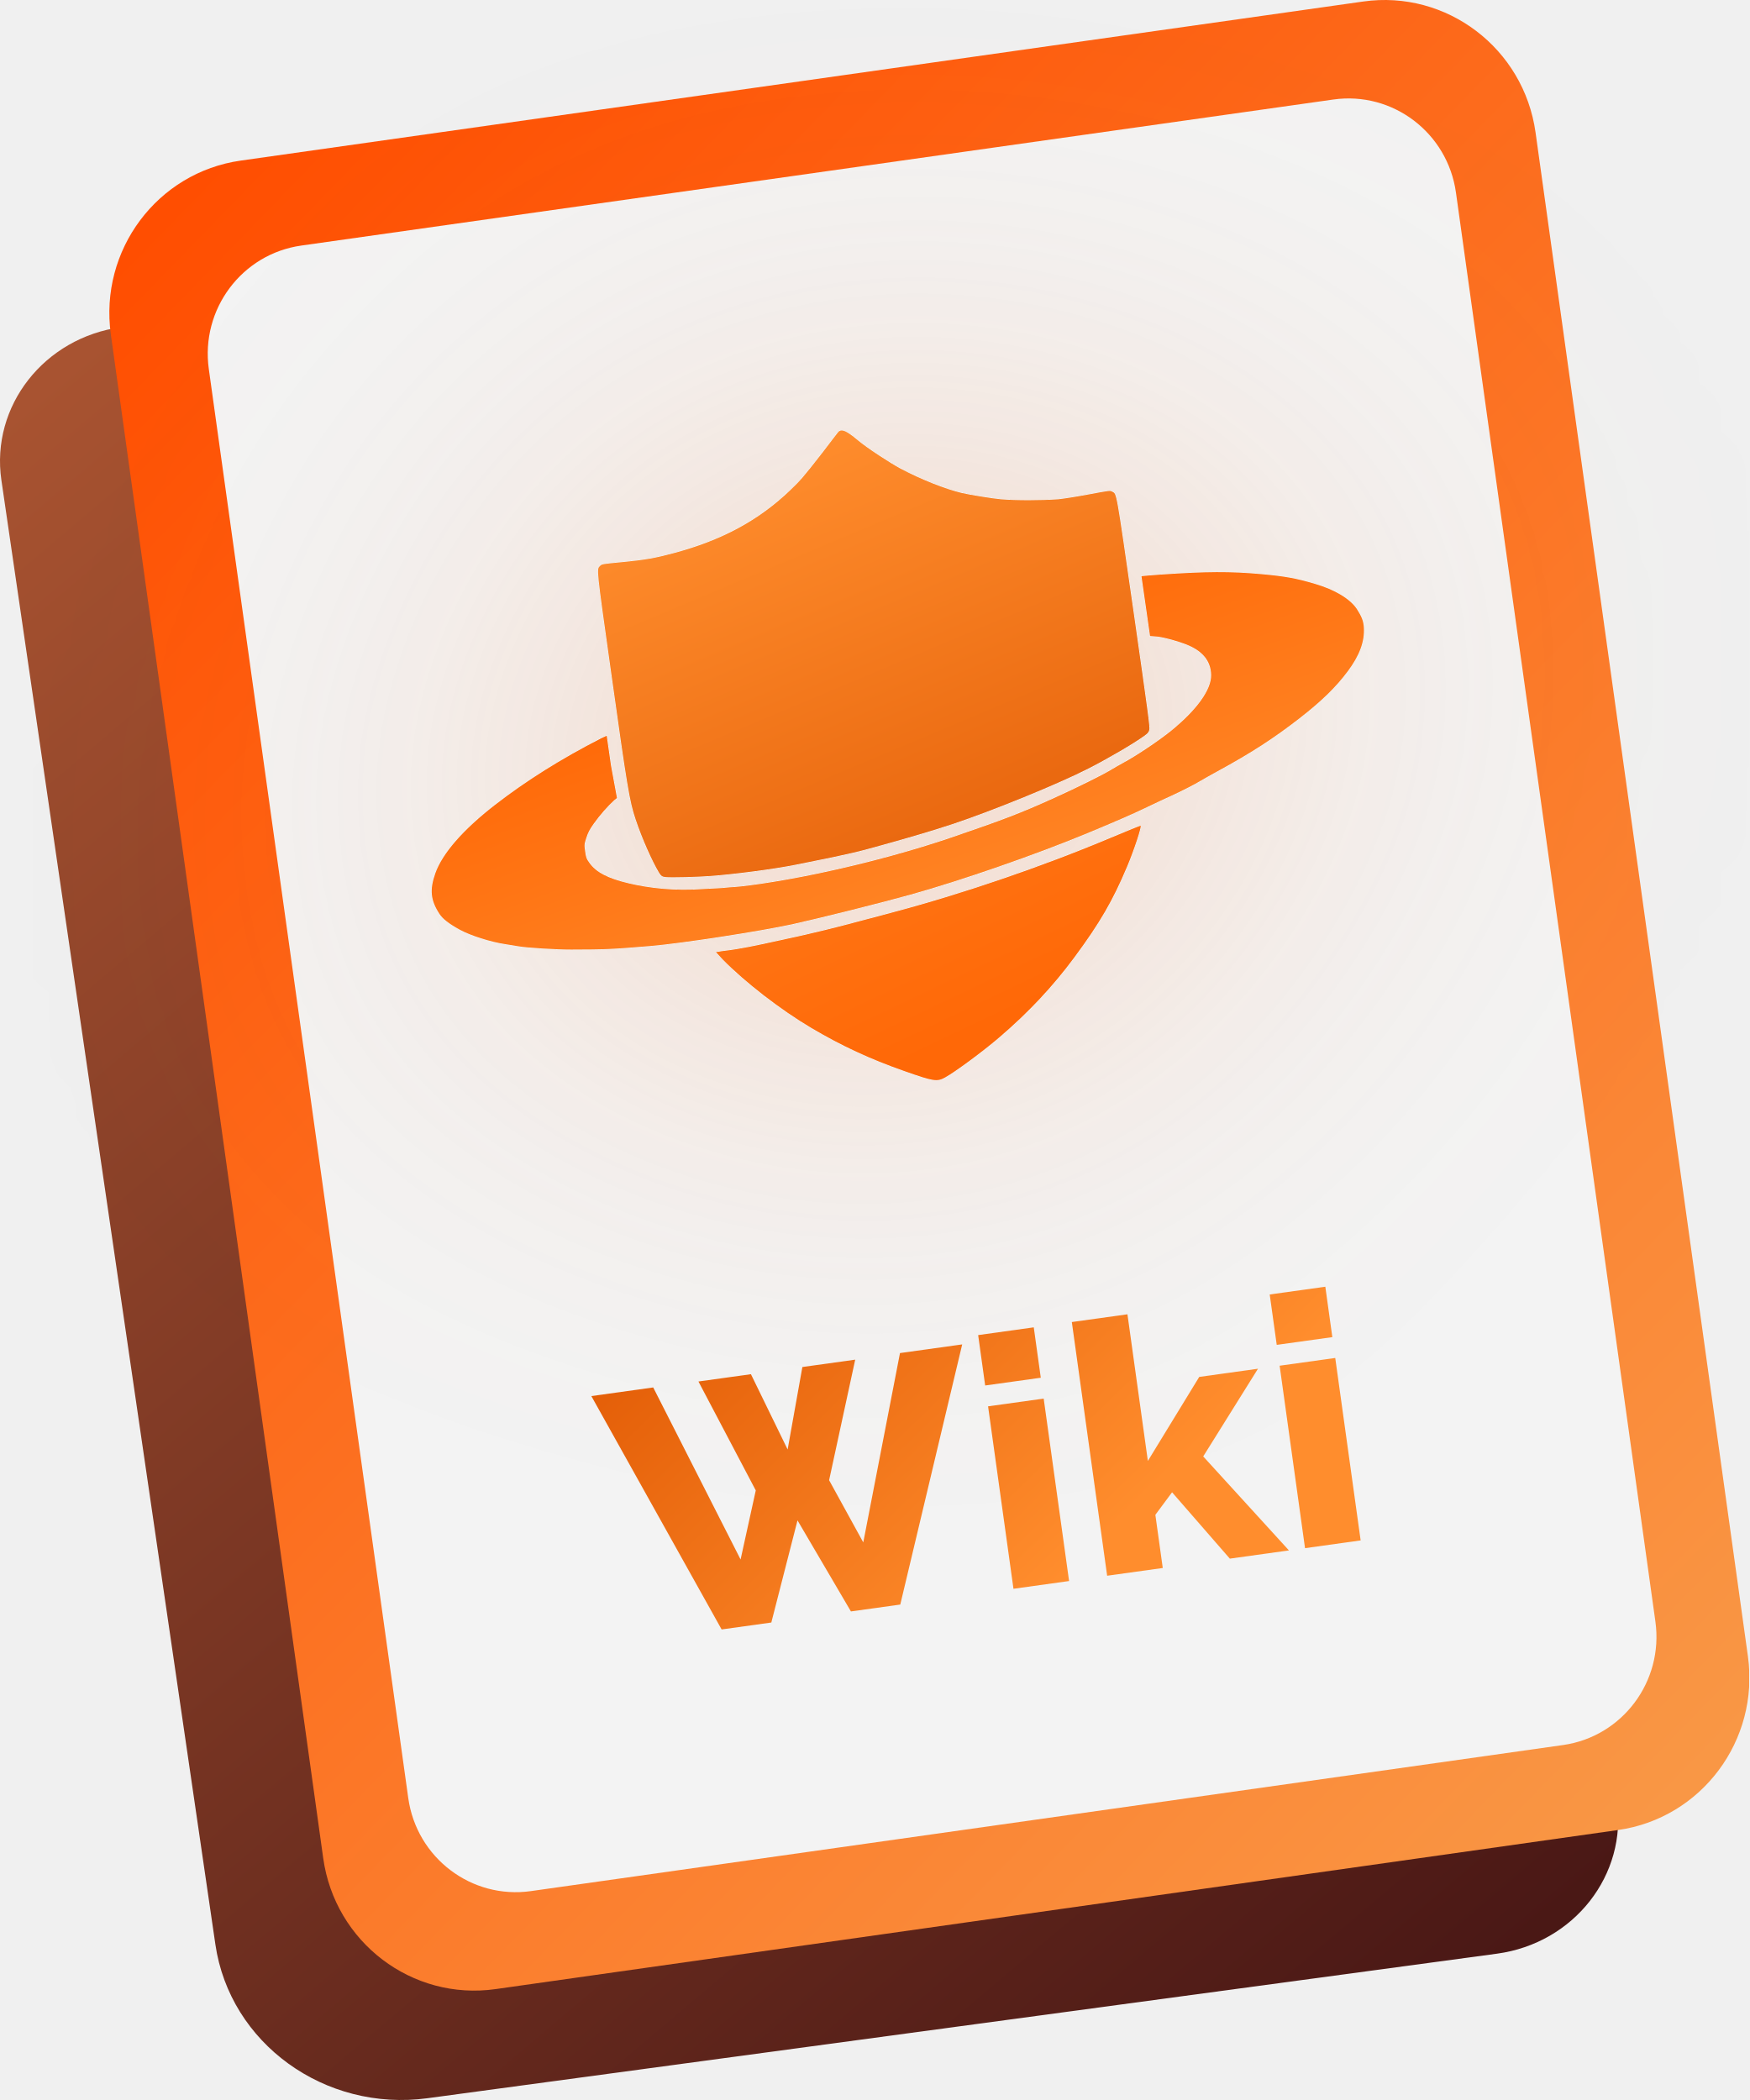
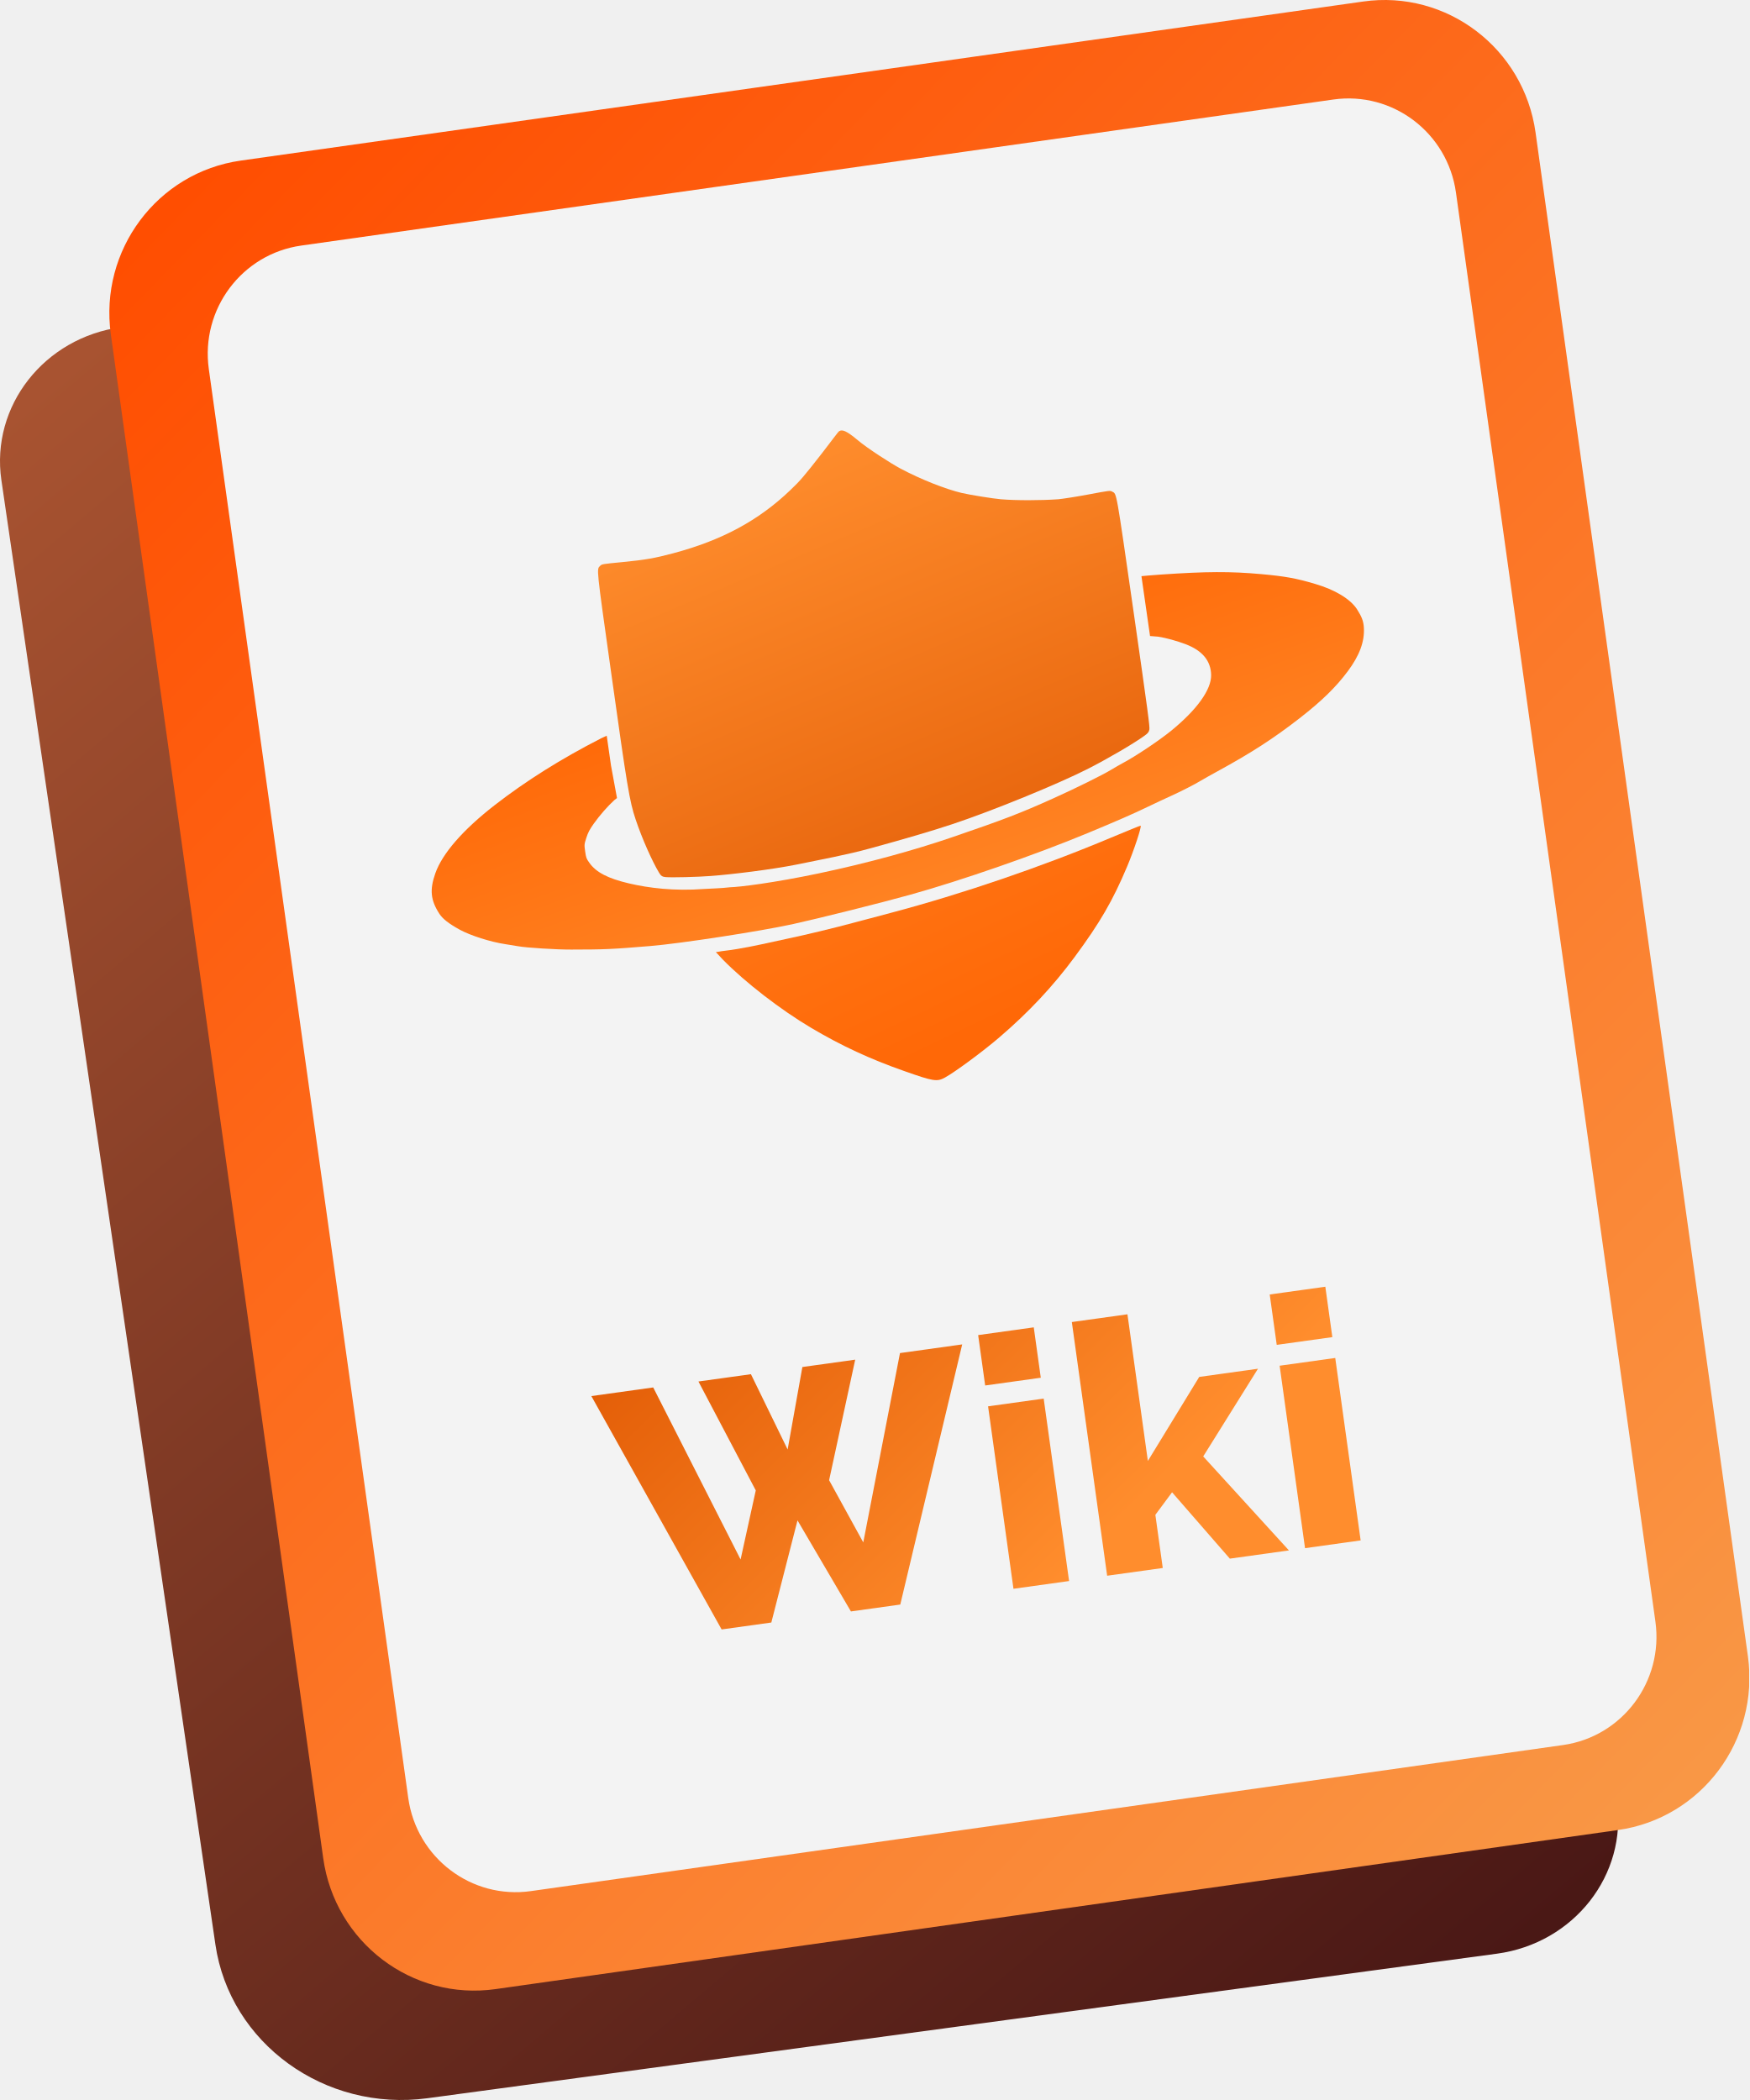
- <svg xmlns="http://www.w3.org/2000/svg" width="673" height="808" fill="none">
-   <g clip-path="url(#a)">
-     <mask id="b" style="mask-type:luminance" maskUnits="userSpaceOnUse" x="0" y="0" width="673" height="808">
-       <path d="M673 0H0v808h673V0z" fill="#fff" />
+ <svg xmlns="http://www.w3.org/2000/svg" width="673" height="808" viewBox="0 0 673 808" fill="none">
+   <g clip-path="url(#clip0_2117_10)">
+     <mask id="mask0_2117_10" style="mask-type:luminance" maskUnits="userSpaceOnUse" x="0" y="0" width="673" height="808">
+       <path d="M673 0H0V808H673V0Z" fill="white" />
    </mask>
-     <g mask="url(#b)">
-       <path d="M.534 184.741c-4.165-28.505 16.483-54.859 46.12-58.866l429.292-58.028c29.633-4.006 57.036 15.854 61.201 44.359l84.844 580.633c4.164 28.507-16.485 54.86-46.122 58.866l-411.402 55.609c-39.515 5.345-76.05-21.138-81.604-59.14L.535 184.741z" fill="url(#c)" />
-       <path d="M42.641 128.661c-4.512-32.38 17.856-62.318 49.96-66.868L524.428.583c32.102-4.55 61.786 18.01 66.299 50.39l81.694 586.282c4.513 32.379-17.856 62.317-49.958 66.871l-431.825 61.206c-32.104 4.553-61.787-18.008-66.299-50.387L42.641 128.661z" fill="url(#d)" />
-       <path d="M80.33 141.996c-3.21-23.004 12.705-44.274 35.547-47.508L512.935 38.29c22.84-3.233 43.96 12.794 47.173 35.8l76.726 549.829c3.21 23.007-12.702 44.276-35.546 47.508l-397.056 56.198c-22.843 3.236-43.963-12.793-47.173-35.796L80.33 141.996z" fill="#F3F3F3" />
+     <g mask="url(#mask0_2117_10)">
+       <path d="M0.534 184.741C-3.631 156.236 17.017 129.882 46.654 125.875L475.946 67.847C505.579 63.841 532.982 83.701 537.147 112.206L621.991 692.839C626.155 721.346 605.506 747.699 575.869 751.705L164.467 807.314C124.952 812.659 88.417 786.176 82.864 748.174L0.534 184.741Z" fill="url(#paint0_linear_2117_10)" />
+       <path d="M42.641 128.661C38.129 96.281 60.497 66.343 92.601 61.793L524.427 0.584C556.529 -3.967 586.212 18.593 590.726 50.972L672.42 637.255C676.933 669.634 654.564 699.572 622.462 704.126L190.637 765.332C158.533 769.885 128.85 747.324 124.338 714.945L42.641 128.661Z" fill="url(#paint1_linear_2117_10)" />
+       <path d="M80.331 141.996C77.12 118.992 93.035 97.722 115.878 94.488L512.935 38.29C535.775 35.056 556.895 51.084 560.108 74.089L636.835 623.919C640.044 646.926 624.132 668.195 601.288 671.427L204.232 727.625C181.39 730.861 160.27 714.832 157.059 691.829L80.331 141.996Z" fill="#F3F3F3" />
    </g>
-     <g filter="url(#e)">
-       <path d="M322.811 165.908c-.416.258-3.163 4.079-6.561 8.436-7.061 9.052-8.322 10.535-12.311 14.334-12.16 11.624-26.285 19.227-44.953 24.199-7.094 1.896-10.771 2.537-19.433 3.384-7.852.759-7.991.779-8.661 1.441-1.412 1.42-1.579-.141 4.255 41.365 6.12 43.702 7.026 49.233 9.392 56.253 2.473 7.373 6.327 16.017 9.005 20.472.702 1.145 1.178 1.576 2.554 1.69 2.606.192 12.195-.034 17.406-.442 7.849-.589 23.358-2.453 33.023-4.406 9.934-2.049 18.932-3.652 28.418-6.259 13.468-3.687 23.609-6.671 31.397-9.261 15.364-5.092 40.871-15.518 52.327-21.38 7.527-3.826 17.615-9.746 21.437-12.53 1.543-1.099 1.828-1.48 2.054-2.475.222-1.022-.545-6.771-6.021-44.99-6.879-47.81-6.478-45.603-8.29-46.588-.802-.452-.968-.428-9.412 1.152-4.719.876-9.791 1.66-11.302 1.792-6.675.477-16.249.493-22.1.002-2.895-.236-12.002-1.702-14.992-2.405-6.453-1.537-15.767-5.238-23.585-9.381-3.896-2.073-12.878-7.9-16.456-10.925-4.447-3.749-6.024-4.2-7.191-3.478z" fill="url(#f)" />
-       <path d="m439.117 221.688 1.687 11.773 1.614 11.26 3.117.242c3.042.469 7.23 1.623 10.677 2.94 6.386 2.451 9.615 6.403 9.712 11.823.097 5.618-5.454 13.349-15.398 21.456-4.746 3.851-13.589 9.762-18.617 12.436-1.158.619-3.172 1.786-4.477 2.567-3.045 1.881-13.546 7.095-22.25 11.005-12.507 5.644-19.086 8.173-38.775 14.905-14.419 4.956-32.722 10.017-51.424 13.946-17.457 3.668-30.368 5.241-34.172 5.346-3.568.439-7.541.481-9.925.653-11.604.873-21.32-.374-28.852-2.124-8.178-1.911-12.74-4.285-15.338-7.987-1.135-1.592-1.238-1.917-1.588-4.357-.369-2.58-.338-2.754.467-5.247.646-2.017 1.292-3.242 2.873-5.45 2.288-3.215 5.404-6.776 7.938-9.064l.973-.752-2.3-12.467-1.651-11.517-2.125.986c-15.338 7.834-28.931 16.379-41.017 25.756-12.209 9.507-20.091 18.563-22.793 26.196-2.235 6.349-1.834 10.339 1.551 15.57 1.305 1.992 3.634 3.809 7.878 6.144 4.09 2.243 11.836 4.697 17.424 5.537 1.388.197 3.625.583 4.99.812 3.085.576 14.777 1.304 20.441 1.284 13.143-.019 15.507-.132 30.403-1.364 11.675-.968 42.002-5.632 54.613-8.375 10.929-2.418 34.014-8.193 45.538-11.404 19.345-5.38 48.087-15.364 68.01-23.629 11.258-4.673 17.845-7.542 23.46-10.273 2.705-1.294 6.579-3.123 8.629-4.04 3.858-1.743 9.351-4.541 11.615-5.941.729-.444 3.612-2.075 6.424-3.611 12.903-7.031 21.484-12.593 31.504-20.371 8.513-6.627 13.957-11.937 18.52-18.054 4.539-6.086 6.521-11.436 6.21-16.769-.128-2.473-.806-4.243-2.667-7.146-2.575-3.933-8.438-7.478-16.157-9.738-7.337-2.174-11.494-2.908-20.651-3.744-11.998-1.08-20.973-1.038-38.649.169-3.339.225-7.171.58-7.442.618z" fill="url(#g)" />
-       <path d="M427.489 322.267c-26.534 11.167-57.351 21.704-84.675 28.937-4.505 1.185-10.751 2.873-13.92 3.696-8.018 2.17-18.809 4.766-26.428 6.369-3.545.763-7.887 1.698-9.617 2.088-1.729.389-5.833 1.205-9.097 1.758-3.26.581-6.502.839-7.097 1.038l-1.259.18 2.749 2.955c8.494 8.659 22.195 19.26 33.897 26.185 11.611 6.881 22.689 12.028 35.814 16.625 11.221 3.966 12.613 4.191 15.659 2.508 3.862-2.111 14.572-10.016 20.881-15.422 11.332-9.693 20.693-19.698 28.999-30.938 9.824-13.298 14.704-21.753 20.221-34.857 2.643-6.267 5.683-15.506 5.175-15.688-.123-.067-5.207 2.021-11.302 4.566z" fill="url(#h)" />
-     </g>
-     <path d="m268.693 531.549 20.19-2.813 14.119 28.974 5.67-31.731 20.324-2.832-10.037 46.379 13.144 23.93 14.122-72.846 23.934-3.334-23.823 100.095-18.986 2.645-20.551-35.029-10.068 39.296-19.121 2.664-50.118-89.793 23.8-3.316 33.612 66.195 5.842-26.576-22.053-41.908zm121.19 79.754-9.771-70.198 21.394-2.981 9.771 70.198-21.394 2.981zm-10.888-78.221-2.698-19.388 21.393-2.981 2.699 19.389-21.394 2.98zm94.126 66.623-22.226-25.527-6.427 8.665 2.847 20.458-21.393 2.981-13.587-97.609 21.394-2.981 7.854 56.426 19.761-32.331 22.597-3.149-21.065 33.74 32.976 36.16-22.731 3.167zm28.926-4.03-9.771-70.198 21.393-2.981 9.771 70.198-21.393 2.981zm-10.888-78.221-2.699-19.388 21.394-2.981 2.698 19.388-21.393 2.981z" fill="url(#i)" />
+     <path d="M322.811 165.908C322.395 166.166 319.648 169.987 316.25 174.344C309.189 183.396 307.928 184.879 303.939 188.678C291.779 200.302 277.654 207.905 258.986 212.877C251.892 214.773 248.215 215.414 239.553 216.261C231.701 217.02 231.562 217.04 230.892 217.702C229.48 219.122 229.313 217.561 235.147 259.067C241.267 302.769 242.173 308.3 244.539 315.32C247.012 322.693 250.866 331.337 253.544 335.792C254.246 336.937 254.722 337.368 256.098 337.482C258.704 337.674 268.293 337.448 273.504 337.04C281.353 336.451 296.862 334.587 306.527 332.634C316.461 330.585 325.459 328.982 334.945 326.375C348.413 322.688 358.554 319.704 366.342 317.114C381.706 312.022 407.213 301.596 418.669 295.734C426.196 291.908 436.284 285.988 440.106 283.204C441.649 282.105 441.934 281.724 442.16 280.729C442.382 279.707 441.615 273.958 436.139 235.739C429.26 187.929 429.661 190.136 427.849 189.151C427.047 188.699 426.881 188.723 418.437 190.303C413.718 191.179 408.646 191.963 407.135 192.095C400.46 192.572 390.886 192.588 385.035 192.097C382.14 191.861 373.033 190.395 370.043 189.692C363.59 188.155 354.276 184.454 346.458 180.311C342.562 178.238 333.58 172.411 330.002 169.386C325.555 165.637 323.978 165.186 322.811 165.908Z" fill="url(#paint2_linear_2117_10)" />
+     <path d="M439.117 221.689C439.117 221.689 439.914 227.249 440.804 233.461L442.418 244.721L445.534 244.964C448.577 245.433 452.765 246.586 456.212 247.903C462.598 250.355 465.827 254.306 465.924 259.727C466.021 265.345 460.47 273.076 450.526 281.182C445.78 285.033 436.937 290.944 431.909 293.619C430.751 294.238 428.737 295.404 427.432 296.186C424.387 298.066 413.886 303.281 405.182 307.191C392.675 312.835 386.096 315.364 366.407 322.095C351.988 327.052 333.685 332.112 314.983 336.042C297.526 339.71 284.615 341.282 280.811 341.387C277.243 341.826 273.27 341.868 270.886 342.041C259.282 342.914 249.566 341.666 242.034 339.917C233.856 338.006 229.294 335.632 226.696 331.929C225.561 330.337 225.458 330.013 225.108 327.572C224.738 324.993 224.77 324.819 225.575 322.326C226.22 320.308 226.867 319.084 228.448 316.875C230.736 313.66 233.852 310.1 236.386 307.811L237.359 307.06L235.059 294.592L233.408 283.076L231.283 284.062C215.945 291.895 202.352 300.441 190.266 309.817C178.057 319.324 170.175 328.38 167.473 336.014C165.238 342.363 165.639 346.353 169.024 351.584C170.329 353.576 172.658 355.393 176.902 357.727C180.992 359.97 188.738 362.425 194.326 363.264C195.714 363.461 197.951 363.848 199.316 364.077C202.401 364.653 214.093 365.38 219.757 365.36C232.9 365.342 235.264 365.229 250.16 363.997C261.835 363.029 292.162 358.365 304.773 355.621C315.702 353.203 338.787 347.428 350.311 344.217C369.656 338.837 398.398 328.853 418.321 320.588C429.579 315.916 436.166 313.046 441.781 310.316C444.486 309.022 448.36 307.192 450.41 306.275C454.268 304.533 459.761 301.735 462.025 300.335C462.754 299.89 465.637 298.259 468.449 296.724C481.352 289.693 489.933 284.131 499.953 276.353C508.466 269.725 513.91 264.416 518.473 258.298C523.012 252.213 524.994 246.862 524.683 241.529C524.555 239.057 523.876 237.286 522.016 234.383C519.441 230.451 513.578 226.905 505.859 224.645C498.522 222.472 494.365 221.738 485.207 220.901C473.21 219.821 464.235 219.864 446.559 221.071C443.22 221.295 439.388 221.65 439.117 221.689Z" fill="url(#paint3_linear_2117_10)" />
+     <path d="M427.489 322.267C400.955 333.434 370.138 343.971 342.814 351.204C338.309 352.389 332.063 354.077 328.894 354.9C320.875 357.07 310.085 359.666 302.466 361.269C298.921 362.032 294.578 362.967 292.849 363.357C291.12 363.746 287.016 364.562 283.752 365.115C280.492 365.696 277.25 365.954 276.655 366.153L275.396 366.333L278.145 369.288C286.639 377.947 300.34 388.548 312.042 395.473C323.653 402.354 334.731 407.501 347.856 412.098C359.077 416.064 360.469 416.289 363.515 414.606C367.377 412.495 378.087 404.59 384.395 399.184C395.728 389.491 405.089 379.486 413.394 368.246C423.219 354.948 428.098 346.493 433.615 333.389C436.259 327.122 439.298 317.883 438.791 317.701C438.668 317.634 433.584 319.722 427.489 322.267Z" fill="url(#paint4_linear_2117_10)" />
+     <path d="M268.693 531.549L288.883 528.736L303.002 557.71L308.672 525.979L328.996 523.147L318.959 569.526L332.103 593.456L346.225 520.61L370.159 517.276L346.336 617.371L327.35 620.016L306.799 584.987L296.731 624.283L277.61 626.947L227.492 537.154L251.292 533.838L284.904 600.033L290.746 573.457L268.693 531.549ZM389.883 611.303L380.112 541.105L401.506 538.124L411.277 608.322L389.883 611.303ZM378.995 533.082L376.297 513.694L397.69 510.713L400.389 530.102L378.995 533.082ZM473.121 599.705L450.895 574.178L444.468 582.843L447.315 603.301L425.922 606.282L412.335 508.673L433.729 505.692L441.583 562.118L461.344 529.787L483.941 526.638L462.876 560.378L495.852 596.538L473.121 599.705ZM502.047 595.675L492.276 525.477L513.669 522.496L523.44 592.694L502.047 595.675ZM491.159 517.454L488.46 498.066L509.854 495.085L512.552 514.473L491.159 517.454Z" fill="url(#paint5_linear_2117_10)" />
  </g>
  <defs>
-     <linearGradient id="c" x1="1.883" y1="69.071" x2="624.769" y2="805.764" gradientUnits="userSpaceOnUse">
+     <linearGradient id="paint0_linear_2117_10" x1="1.883" y1="69.071" x2="624.769" y2="805.764" gradientUnits="userSpaceOnUse">
      <stop stop-color="#B05833" />
      <stop offset="1" stop-color="#421313" />
    </linearGradient>
-     <linearGradient id="d" x1="47.05" y1="80.605" x2="668.567" y2="684.262" gradientUnits="userSpaceOnUse">
+     <linearGradient id="paint1_linear_2117_10" x1="47.05" y1="80.605" x2="668.567" y2="684.262" gradientUnits="userSpaceOnUse">
      <stop stop-color="#FF4D00" />
      <stop offset="1" stop-color="#F99846" />
    </linearGradient>
-     <linearGradient id="f" x1="374.605" y1="377.456" x2="290.016" y2="176.329" gradientUnits="userSpaceOnUse">
+     <linearGradient id="paint2_linear_2117_10" x1="374.605" y1="377.456" x2="290.016" y2="176.329" gradientUnits="userSpaceOnUse">
      <stop stop-color="#E25B05" />
      <stop offset="1" stop-color="#FF8D2D" />
    </linearGradient>
-     <linearGradient id="g" x1="387.484" y1="375.882" x2="337.092" y2="236.349" gradientUnits="userSpaceOnUse">
+     <linearGradient id="paint3_linear_2117_10" x1="387.484" y1="375.883" x2="337.092" y2="236.349" gradientUnits="userSpaceOnUse">
      <stop stop-color="#FF8D2D" />
      <stop offset="1" stop-color="#FF6807" />
    </linearGradient>
-     <linearGradient id="h" x1="291.052" y1="176.179" x2="392.29" y2="389.016" gradientUnits="userSpaceOnUse">
+     <linearGradient id="paint4_linear_2117_10" x1="291.052" y1="176.179" x2="392.289" y2="389.016" gradientUnits="userSpaceOnUse">
      <stop stop-color="#FF8D2D" />
      <stop offset="1" stop-color="#FF6807" />
    </linearGradient>
-     <linearGradient id="i" x1="275" y1="470.5" x2="407.981" y2="607.518" gradientUnits="userSpaceOnUse">
+     <linearGradient id="paint5_linear_2117_10" x1="275" y1="470.5" x2="407.981" y2="607.518" gradientUnits="userSpaceOnUse">
      <stop stop-color="#E25B05" />
      <stop offset="1" stop-color="#FF8D2D" />
    </linearGradient>
-     <clipPath id="a">
-       <path fill="#fff" d="M0 0h673v808H0z" />
+     <clipPath id="clip0_2117_10">
+       <rect width="673" height="808" fill="white" />
    </clipPath>
-     <filter id="e" x="-83.923" y="-84.38" width="858.637" height="749.978" filterUnits="userSpaceOnUse" color-interpolation-filters="sRGB">
-       <feFlood flood-opacity="0" result="BackgroundImageFix" />
-       <feColorMatrix in="SourceAlpha" values="0 0 0 0 0 0 0 0 0 0 0 0 0 0 0 0 0 0 127 0" result="hardAlpha" />
-       <feOffset />
-       <feGaussianBlur stdDeviation="125" />
-       <feComposite in2="hardAlpha" operator="out" />
-       <feColorMatrix values="0 0 0 0 0.976 0 0 0 0 0.407 0 0 0 0 0.086 0 0 0 0.25 0" />
-       <feBlend in2="BackgroundImageFix" result="effect1_dropShadow_1670_2" />
-       <feBlend in="SourceGraphic" in2="effect1_dropShadow_1670_2" result="shape" />
-     </filter>
  </defs>
</svg>
